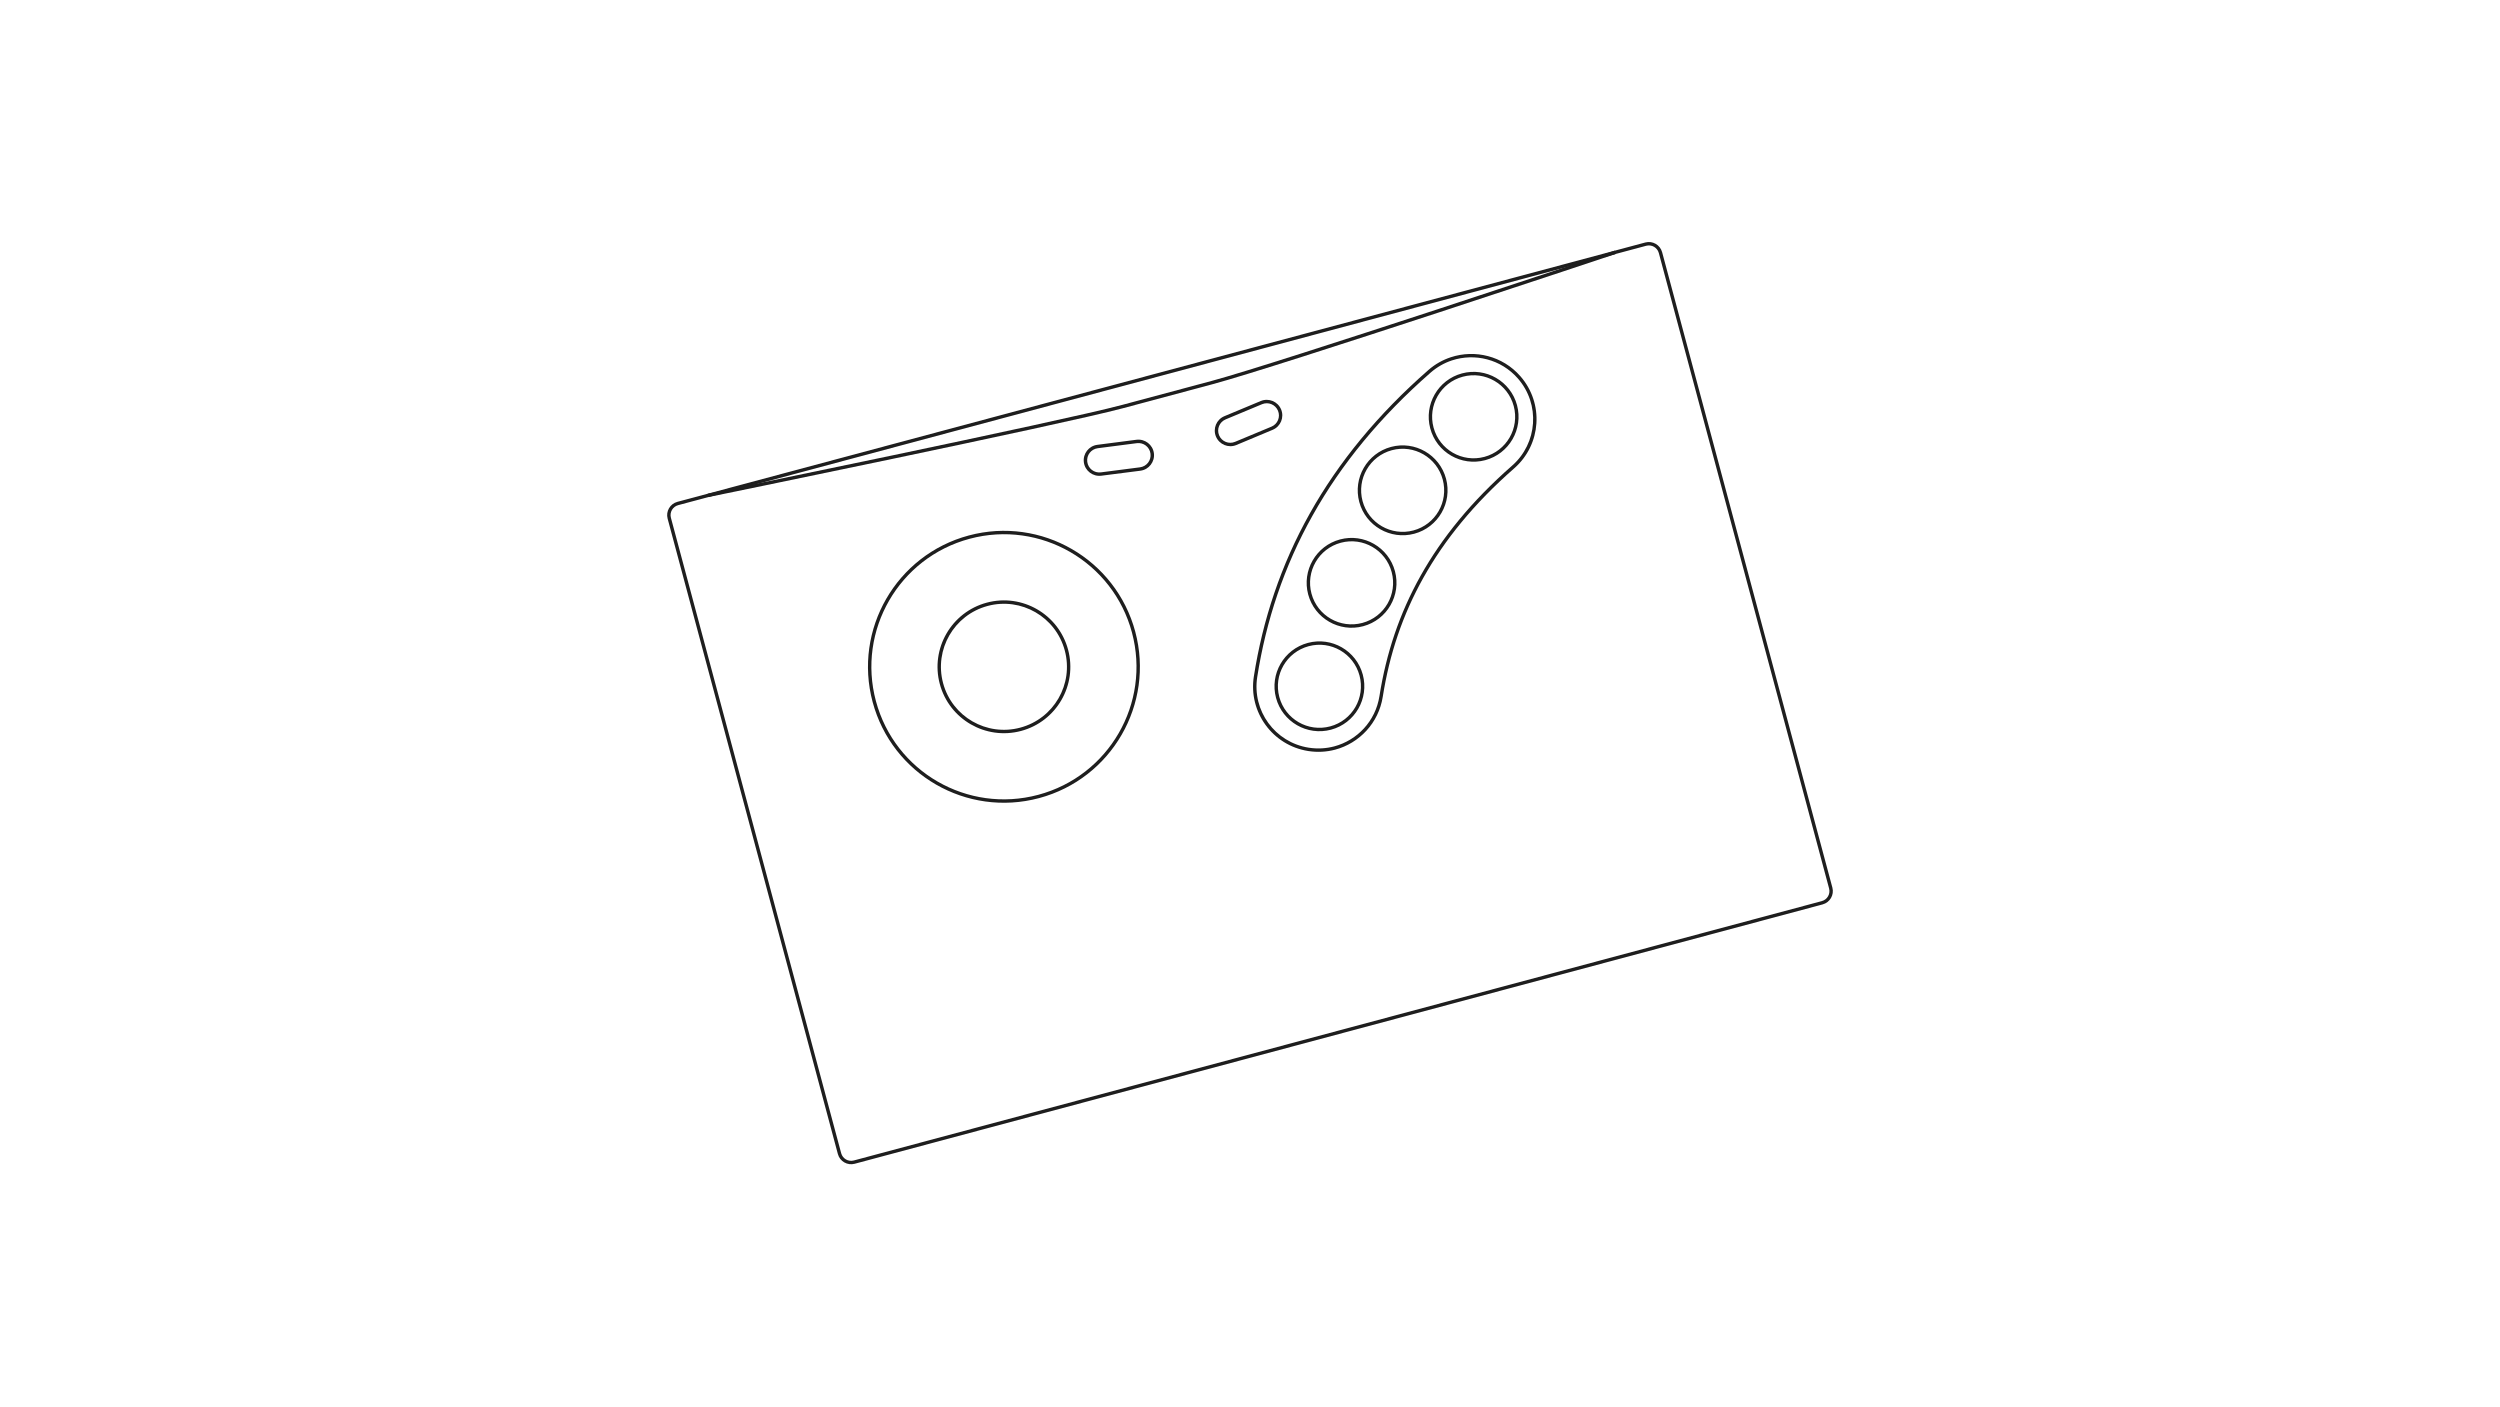
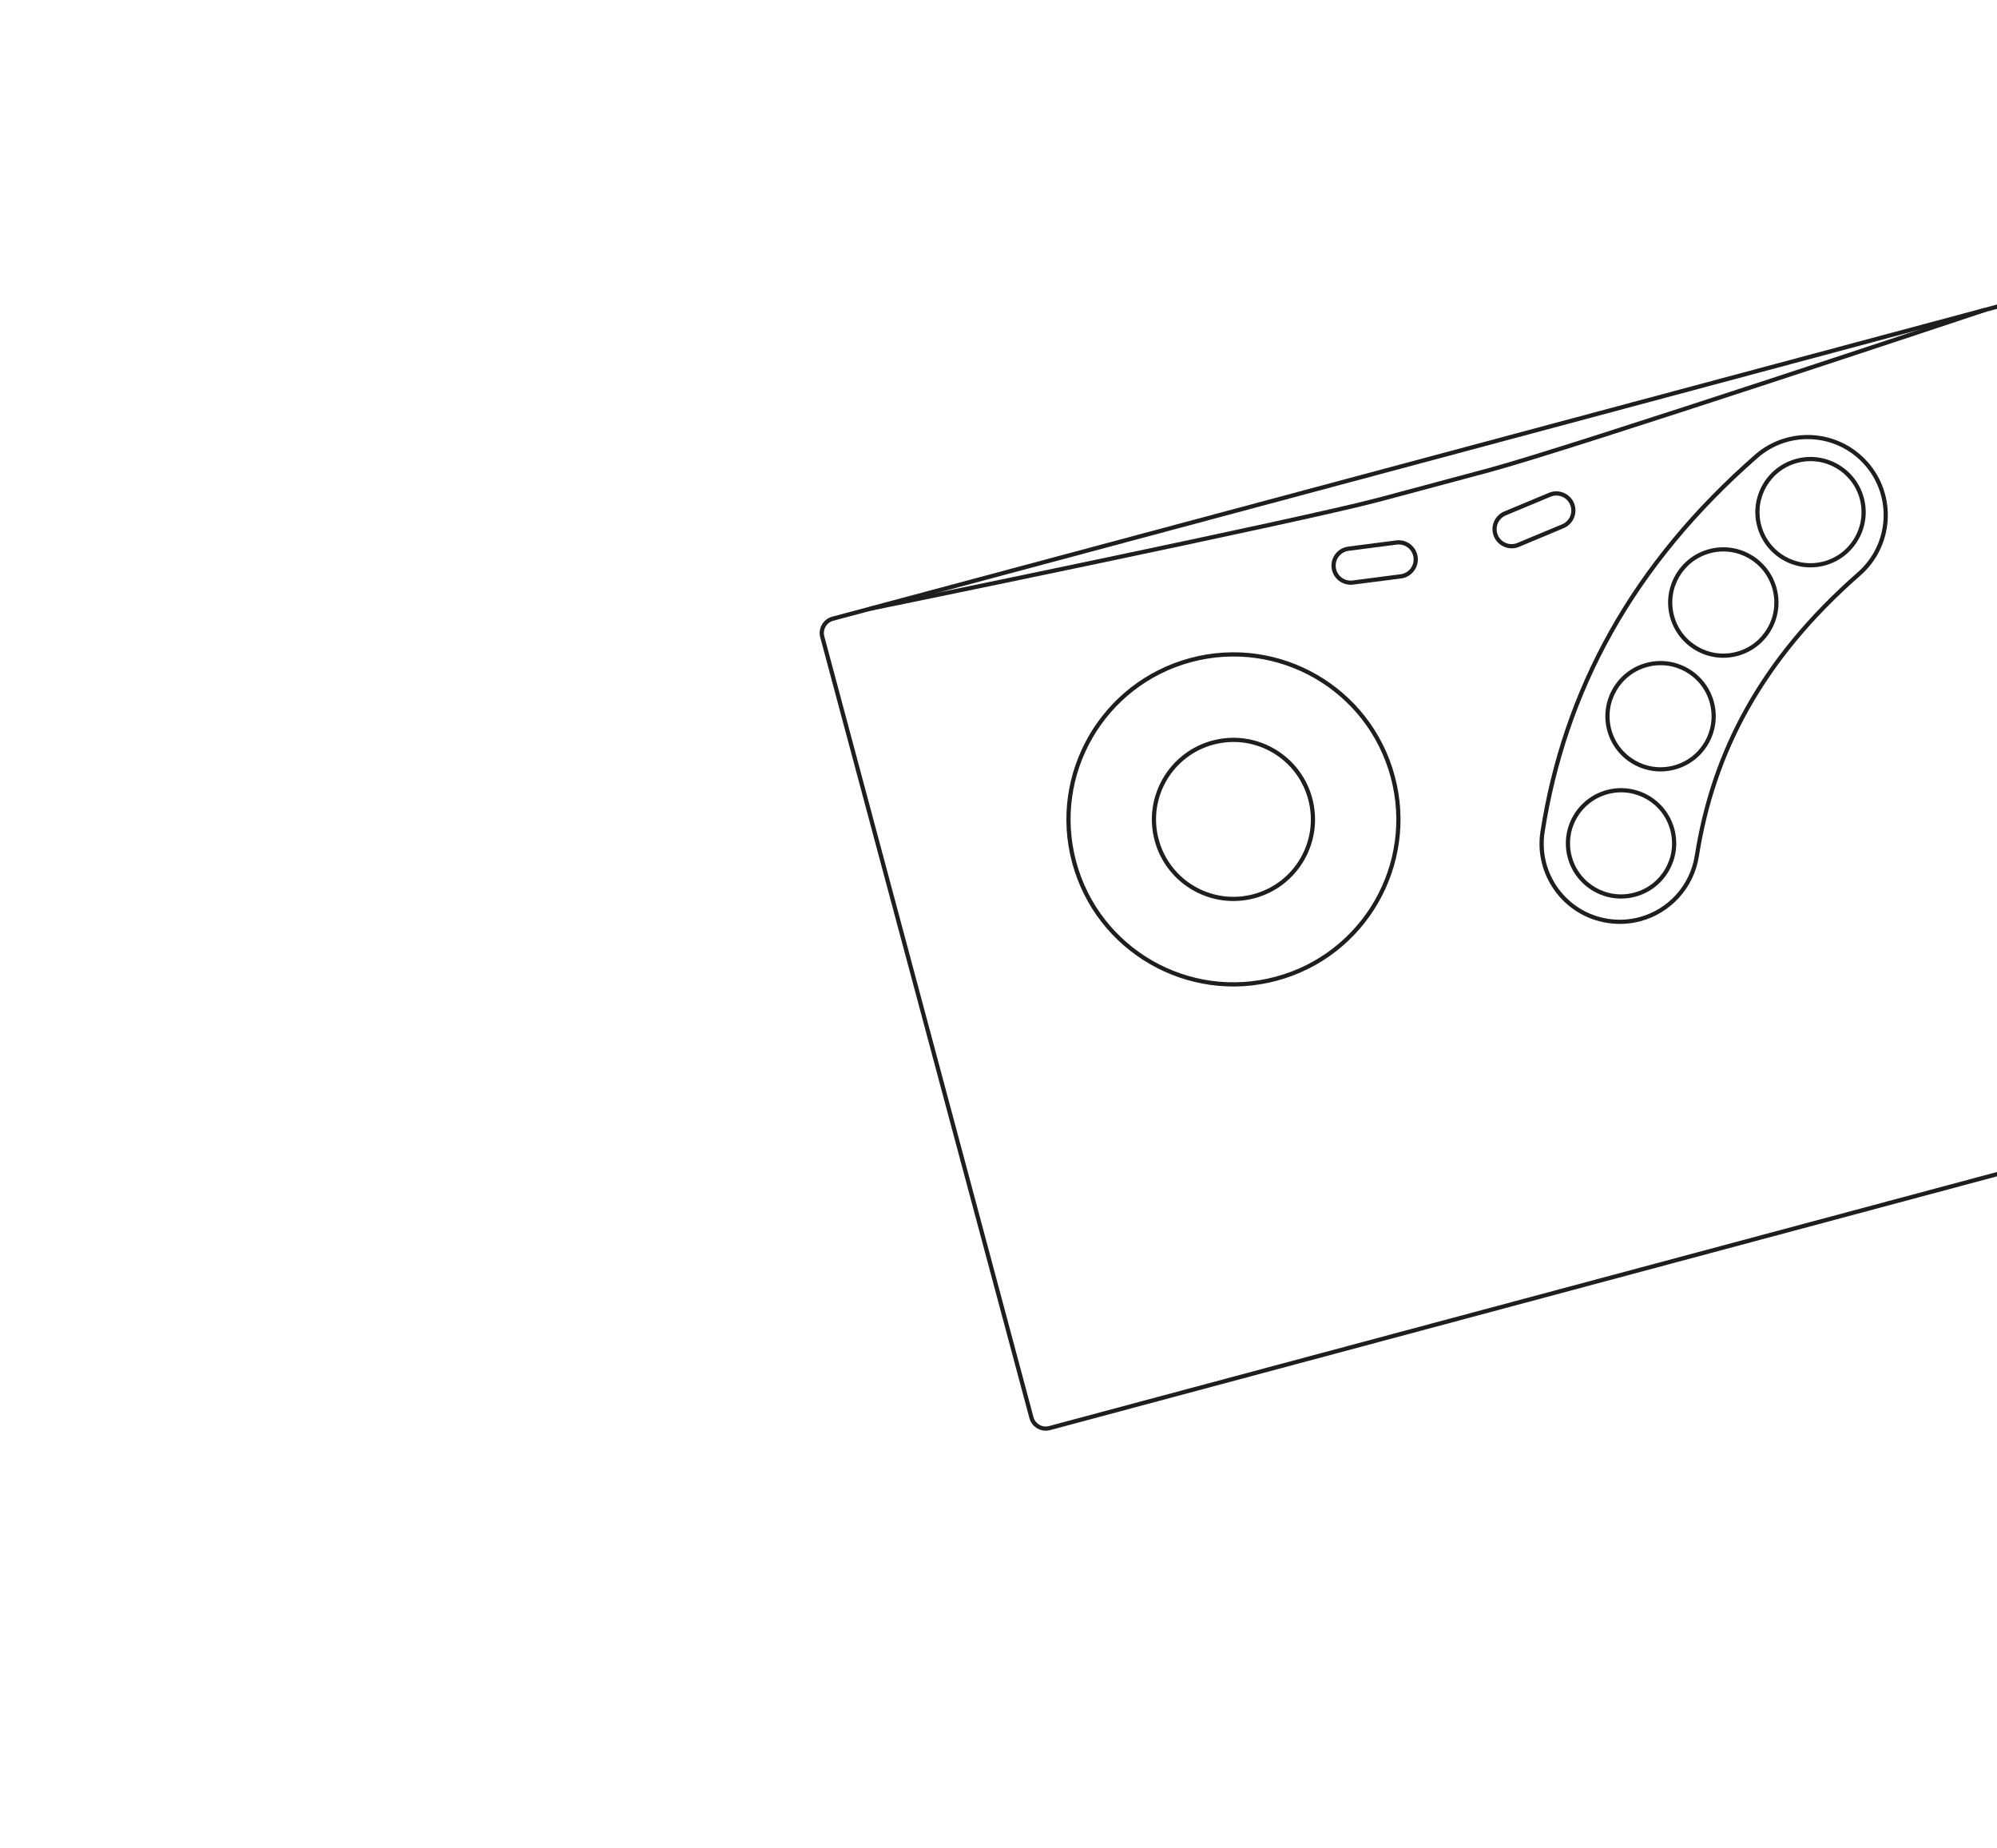
- <svg xmlns="http://www.w3.org/2000/svg" viewBox="0 0 640 360">
+ <svg xmlns="http://www.w3.org/2000/svg">
  <path id="path3" d="M 383.878 96.869 C 381.712 96.993 379.544 97.535 377.475 98.552 C 362.13 106.097 349.184 115.353 338.629 126.193 C 328.065 137.02 319.948 149.387 314.027 162.754 C 310.288 171.181 314.095 181.057 322.524 184.796 C 324.724 185.773 327.034 186.247 329.297 186.247 C 335.702 186.248 341.804 182.541 344.567 176.314 C 349.051 166.228 354.862 157.418 362.547 149.522 C 370.237 141.637 379.869 134.618 392.225 128.532 C 400.498 124.462 403.905 114.449 399.833 106.174 C 396.78 99.968 390.378 96.499 383.878 96.869 Z M 383.933 97.731 C 390.091 97.377 396.156 100.67 399.052 106.557 C 402.915 114.406 399.677 123.889 391.828 127.752 C 379.395 133.876 369.696 140.945 361.93 148.906 C 354.173 156.877 348.295 165.788 343.772 175.957 C 341.151 181.865 335.364 185.372 329.296 185.371 C 327.152 185.371 324.966 184.929 322.879 184.003 C 314.883 180.455 311.286 171.105 314.834 163.109 C 320.717 149.831 328.77 137.557 339.258 126.807 C 349.738 116.046 362.592 106.851 377.858 99.346 C 379.82 98.38 381.881 97.849 383.933 97.731 Z" style="fill: rgb(30, 30, 30);" transform="matrix(0.965926, -0.258819, 0.258819, 0.965926, -24.46752, 97.23978)" />
  <path id="circle5" d="M 337.778 164.193 C 331.43 164.193 326.27 169.339 326.27 175.687 C 326.27 182.034 331.43 187.194 337.778 187.194 C 344.126 187.194 349.271 182.034 349.271 175.687 C 349.272 169.338 344.126 164.193 337.778 164.193 Z M 337.778 165.067 C 343.652 165.067 348.396 169.811 348.396 175.686 C 348.396 181.56 343.652 186.317 337.778 186.317 C 331.904 186.317 327.146 181.56 327.146 175.686 C 327.146 169.811 331.904 165.067 337.778 165.067 Z" style="fill: rgb(30, 30, 30);" transform="matrix(0.965926, -0.258819, 0.258819, 0.965926, -33.96357, 93.40802)" />
  <path id="circle7" d="M 346.009 137.707 C 339.661 137.707 334.501 142.866 334.501 149.213 C 334.501 155.562 339.661 160.707 346.009 160.707 C 352.357 160.707 357.503 155.562 357.503 149.213 C 357.503 142.865 352.356 137.707 346.009 137.707 Z M 346.009 138.581 C 351.883 138.581 356.627 143.339 356.627 149.213 C 356.627 155.087 351.883 159.831 346.009 159.831 C 340.135 159.831 335.377 155.087 335.377 149.213 C 335.377 143.339 340.135 138.581 346.009 138.581 Z" style="fill: rgb(30, 30, 30);" transform="matrix(0.965926, -0.258819, 0.258819, 0.965926, -26.82788, 94.63598)" />
  <path id="circle9" d="M 359.084 114.017 C 352.736 114.017 347.576 119.177 347.576 125.523 C 347.576 131.871 352.736 137.031 359.084 137.031 C 365.432 137.031 370.577 131.871 370.577 125.523 C 370.577 119.176 365.432 114.017 359.084 114.017 Z M 359.084 114.891 C 364.958 114.891 369.702 119.649 369.702 125.523 C 369.702 131.398 364.958 136.155 359.084 136.155 C 353.21 136.155 348.452 131.398 348.452 125.523 C 348.452 119.649 353.21 114.891 359.084 114.891 Z" style="fill: rgb(30, 30, 30);" transform="matrix(0.965926, -0.258819, 0.258819, 0.965926, -20.25277, 97.21292)" />
  <path id="circle11" d="M 377.243 95.193 C 370.895 95.193 365.749 100.354 365.749 106.701 C 365.749 113.049 370.895 118.195 377.243 118.195 C 383.591 118.195 388.75 113.049 388.75 106.701 C 388.75 100.353 383.59 95.193 377.243 95.193 Z M 377.243 96.069 C 383.117 96.069 387.874 100.826 387.874 106.701 C 387.874 112.575 383.117 117.319 377.243 117.319 C 371.368 117.319 366.625 112.575 366.625 106.701 C 366.625 100.826 371.368 96.069 377.243 96.069 Z" style="fill: rgb(30, 30, 30);" transform="matrix(0.965926, -0.258819, 0.258819, 0.965926, -14.75997, 101.2748)" />
  <path id="circle13" d="M 257.013 135.897 C 237.796 135.897 222.204 151.49 222.204 170.707 C 222.204 189.925 237.796 205.503 257.013 205.503 C 276.23 205.503 291.809 189.923 291.809 170.707 C 291.809 151.49 276.23 135.897 257.013 135.897 Z M 257.013 136.774 C 275.757 136.774 290.933 151.964 290.933 170.707 C 290.933 189.452 275.757 204.628 257.013 204.628 C 238.27 204.628 223.079 189.452 223.079 170.707 C 223.079 151.964 238.27 136.774 257.013 136.774 Z" style="fill: rgb(30, 30, 30);" transform="matrix(0.965926, -0.258819, 0.258819, 0.965926, -35.42314, 72.33465)" />
  <path id="circle15" d="M 257.013 153.699 C 247.63 153.699 240.005 161.325 240.005 170.707 C 240.005 180.09 247.63 187.702 257.013 187.702 C 266.396 187.702 274.007 180.09 274.007 170.707 C 274.007 161.323 266.396 153.699 257.013 153.699 Z M 257.013 154.575 C 265.923 154.575 273.132 161.797 273.132 170.707 C 273.132 179.618 265.923 186.826 257.013 186.826 C 248.103 186.826 240.881 179.618 240.881 170.707 C 240.881 161.797 248.104 154.575 257.013 154.575 Z" style="fill: rgb(30, 30, 30);" transform="matrix(0.965926, -0.258819, 0.258819, 0.965926, -35.42327, 72.33451)" />
  <path id="path17" d="M 281.958 112.556 C 279.779 112.264 277.763 113.797 277.471 115.977 C 277.178 118.157 278.725 120.172 280.905 120.466 L 290.907 121.82 C 293.087 122.113 295.102 120.565 295.395 118.386 C 295.688 116.206 294.141 114.191 291.961 113.897 L 281.958 112.556 Z M 281.849 113.432 L 291.851 114.772 C 293.562 115.003 294.749 116.564 294.519 118.276 C 294.289 119.986 292.727 121.174 291.016 120.945 L 281.014 119.603 C 279.303 119.374 278.116 117.812 278.346 116.101 C 278.576 114.389 280.138 113.202 281.849 113.432 Z" style="fill: rgb(30, 30, 30);" transform="matrix(0.965926, -0.258819, 0.258819, 0.965926, -20.57051, 78.12737)" />
  <path id="path19" d="M 324.095 103.662 L 314.092 105.003 C 311.913 105.296 310.378 107.311 310.672 109.491 C 310.964 111.67 312.98 113.218 315.159 112.925 L 325.162 111.57 C 327.341 111.277 328.875 109.262 328.583 107.083 C 328.289 104.902 326.274 103.369 324.095 103.662 Z M 324.217 104.537 C 325.928 104.308 327.491 105.495 327.72 107.206 C 327.95 108.916 326.763 110.479 325.052 110.709 L 315.036 112.049 C 313.326 112.279 311.763 111.092 311.533 109.381 C 311.302 107.67 312.504 106.108 314.215 105.878 L 324.217 104.537 Z" style="fill: rgb(30, 30, 30);" transform="matrix(0.965926, -0.258819, 0.258819, 0.965926, -17.13734, 86.41561)" />
  <path id="path21" d="M 191.728 92.285 C 189.792 92.285 188.212 93.865 188.212 95.801 L 188.212 264.199 C 188.212 266.137 189.792 267.716 191.728 267.716 L 448.272 267.716 C 450.208 267.716 451.788 266.137 451.788 264.199 L 451.788 95.801 C 451.788 93.865 450.209 92.284 448.272 92.284 L 191.728 92.284 Z M 191.728 93.161 L 448.272 93.161 C 449.735 93.161 450.912 94.338 450.912 95.801 L 450.912 264.199 C 450.912 265.663 449.735 266.84 448.272 266.84 L 191.728 266.84 C 190.265 266.84 189.088 265.663 189.088 264.199 L 189.088 95.801 C 189.088 94.338 190.265 93.161 191.728 93.161 Z" style="fill: rgb(30, 30, 30);" transform="matrix(0.965926, -0.258819, 0.258819, 0.965926, -35.68368, 88.95542)" />
  <path id="path23" d="M 177.896 95.165 L 177.841 96.041 C 177.841 96.041 200.814 97.417 225.842 98.791 C 250.869 100.165 277.934 101.541 286.252 101.541 L 309.993 101.541 C 318.641 101.541 345.717 100.165 370.663 98.791 C 395.609 97.417 418.404 96.041 418.404 96.041 L 418.349 95.165 C 418.349 95.165 395.551 96.542 370.608 97.915 C 345.665 99.289 318.547 100.666 309.992 100.666 L 286.252 100.666 C 278.03 100.666 250.908 99.289 225.882 97.915 C 200.858 96.541 177.896 95.165 177.896 95.165 Z" style="fill: rgb(30, 30, 30);" transform="matrix(0.965926, -0.258819, 0.258819, 0.965926, -15.29735, 80.51098)" />
</svg>
